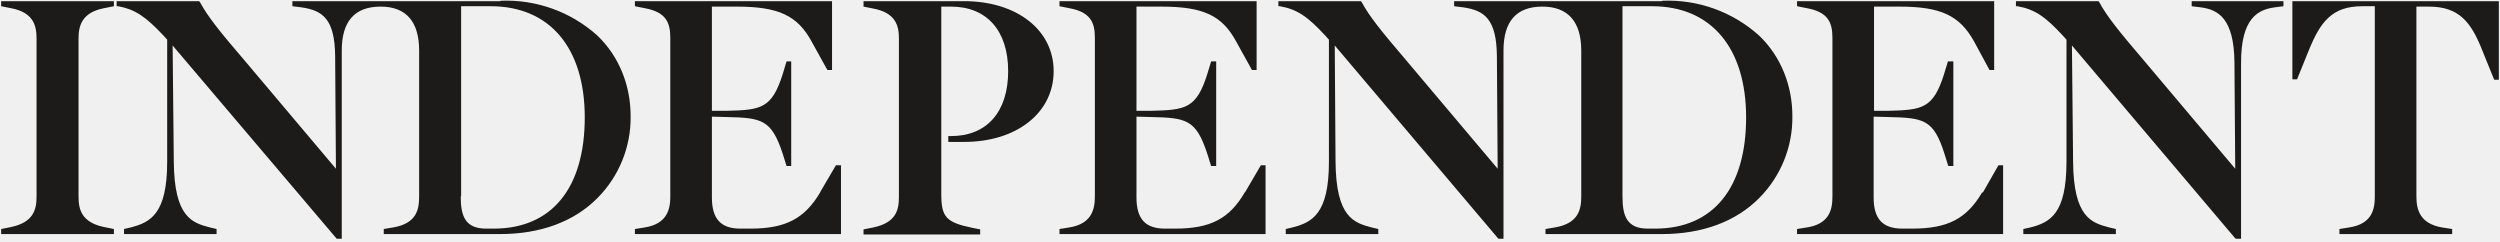
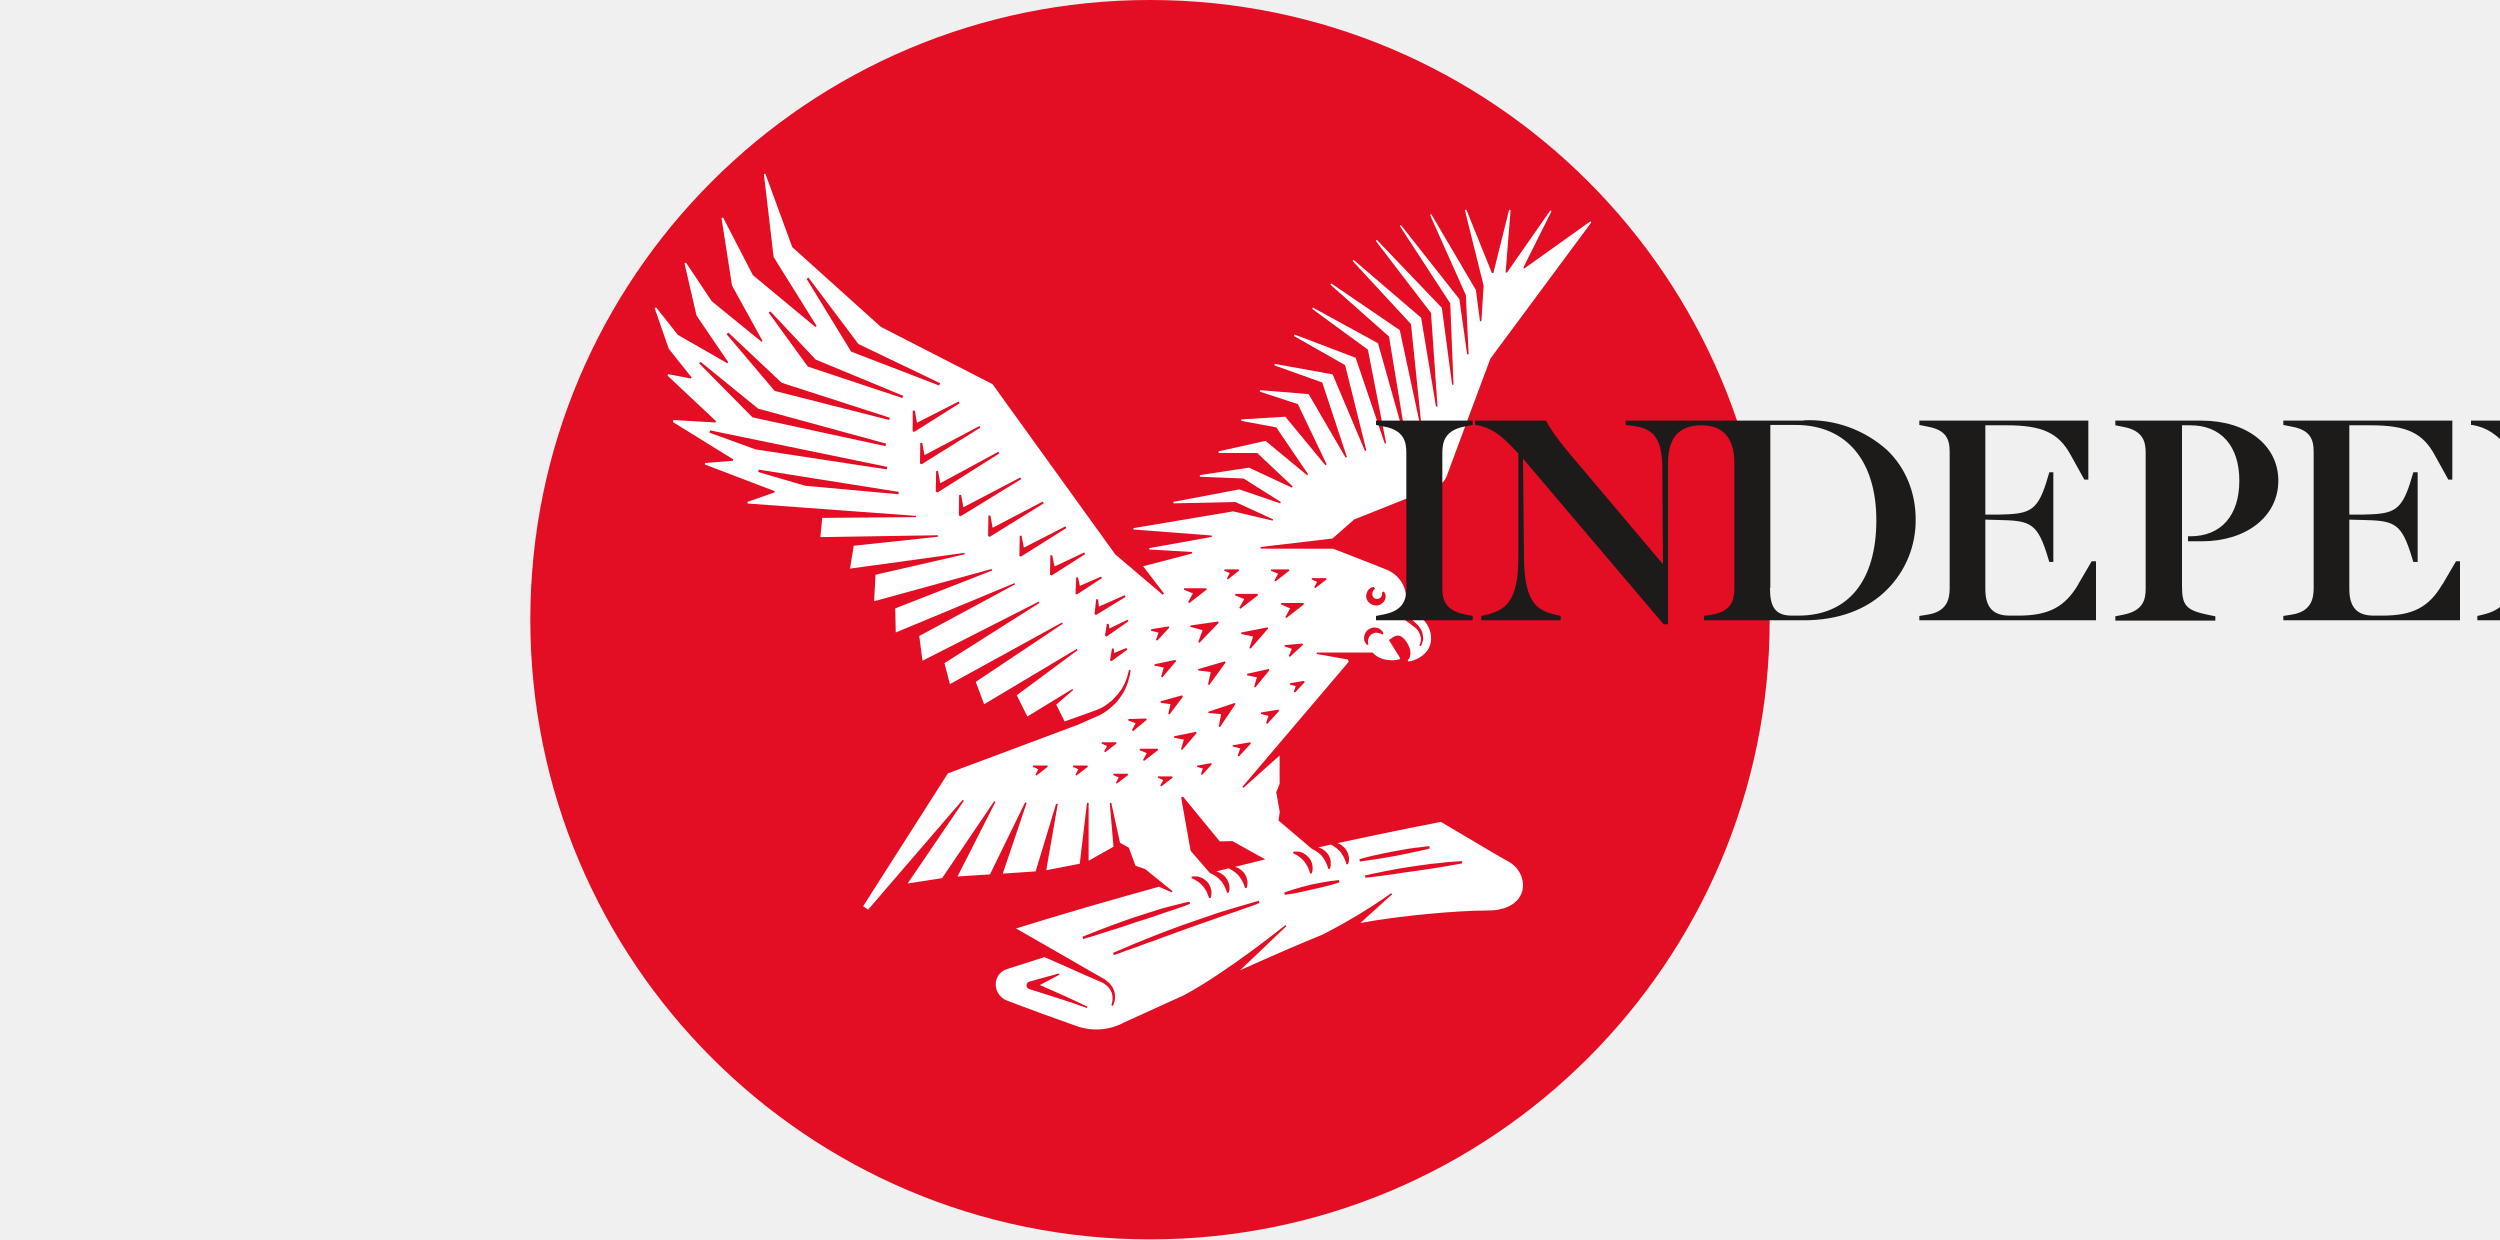
- <svg xmlns="http://www.w3.org/2000/svg" viewBox="0 0 643 62">
-   <path d="M.3 1.6l2.5.5c5.9 1.1 6.6 4.6 6.6 7.8v40.7c0 3.3-.8 6.6-6.6 7.8l-2.5.5v1.3h29v-1.3l-2.5-.5c-5.8-1.2-6.6-4.5-6.6-7.8V9.9c0-3.2.8-6.7 6.6-7.8l2.5-.5V.3H.3v1.3M589.6.3v20.1h1.2l3-7.4c3-7.4 6-11.4 13.8-11.4h3.2v49c0 3.2-.7 7-6.6 7.9l-2.5.4v1.3h29v-1.3l-2.6-.4c-5.8-1-6.6-4.7-6.6-8V1.7h3.2c7.8 0 10.9 4 13.8 11.4l3 7.4h1.2V.3h-53.1m-25.9 1.3l2.4.3c4.4.6 8.5 2.8 8.6 14.2l.2 27.3-23.2-27.5c-7-8.2-9.8-11.7-11.8-15.4l-.2-.2h-21.2v1.3h.4c4.4.8 7.1 2.6 11.7 7.6l.9 1v31.4c0 13.4-4.2 15.6-9.3 16.9l-1.8.4v1.3h23.8v-1.3l-1.7-.4c-4.5-1.2-9.2-2.5-9.3-17l-.3-29.8 42 49.6.2.1h1.3V16.1c0-11.4 4.3-13.6 8.6-14.2l2.3-.3V.3h-23.6v1.3M320.2 49.4c-4 6.9-8.9 9.4-18 9.4h-2.6c-5 0-7.3-2.5-7.3-8V30l3.7.1c9.1.2 11.6.6 14.5 9.4l1 3.2h1.3V15.8h-1.3l-1 3.3c-2.8 8.8-5.5 9.2-14.5 9.4h-3.7V1.7h6.4c10.8 0 15.6 2.3 19.2 8.9L322 18h1.2V.3h-50.7v1.3l2.5.5c5.5 1 6.6 3.7 6.6 7.6v40.9c0 3.2-.8 7-6.6 7.9l-2.5.4v1.3h53V42.5h-1.2l-4.1 7m189.6 0c-4 6.8-8.9 9.3-18 9.3h-2.5c-5.1 0-7.4-2.5-7.4-8V30l3.7.1c9.2.2 11.7.6 14.5 9.4l1 3.2h1.3V15.8H501l-1 3.3c-2.8 8.8-5.5 9.2-14.5 9.4H482V1.7h6.5c10.7 0 15.5 2.3 19.2 8.9l4 7.4h1.2V.3h-50.7v1.3l2.5.5c5.5 1 6.6 3.7 6.6 7.6v40.9c0 3.2-.7 7-6.6 7.9l-2.5.4v1.3h53V42.5H514l-4 7m-391.4 1V1.6h7.6c15.2 0 24.2 10.7 24.2 28.6 0 18.2-8.5 28.6-23.4 28.6h-2c-5.4 0-6.5-3.3-6.5-8.3M128.7.3H75.2v1.3l2.4.3c5.4.8 8.5 3 8.6 12.5l.2 29-23.2-27.5C56.4 8 53.4 4.2 51.4.5l-.2-.2H30v1.3h.4c4.3.8 7 2.6 11.7 7.6l.9 1v31.4c0 13.4-4.3 15.6-9.4 16.9l-1.7.4v1.3h23.8v-1.3l-1.7-.4c-4.5-1.2-9.2-2.5-9.3-17l-.3-29.8 42.2 49.7h1.3V13c0-7.5 3.3-11.3 10-11.3 6.5 0 9.9 3.8 9.9 11.3v37.6c0 3.5-.8 6.9-6.7 7.9l-2.4.4v1.3h30c10.3 0 19-3.2 25-9.3a29.3 29.3 0 008.5-21c0-8-3-15.4-8.5-20.7a35 35 0 00-25-9m288.6 50.3V1.6h7.6c15.2 0 24.2 10.7 24.2 28.6 0 18.2-8.5 28.6-23.4 28.6h-1.9c-5.4 0-6.5-3.3-6.5-8.3M427.5.3H374v1.3l2.4.3c5.4.8 8.5 3 8.6 12.5l.2 29L362 15.9c-7-8.2-9.8-11.7-11.8-15.4l-.2-.2h-21.2v1.3h.4c4.4.8 7.1 2.6 11.7 7.6l.9 1v31.4c0 13.4-4.3 15.6-9.4 16.9l-1.7.4v1.3h23.8v-1.3l-1.7-.4c-4.5-1.2-9.2-2.5-9.3-17l-.2-29.8 42 49.6.1.1h1.3V13c0-7.5 3.3-11.3 10-11.3 6.5 0 10 3.8 10 11.3v37.6c0 3.5-.9 6.9-6.8 7.9l-2.4.4v1.3h30c10.3 0 19-3.2 25-9.3a29.3 29.3 0 008.5-21c0-8-3-15.4-8.5-20.7a35 35 0 00-25-9M248 .3h-25.9v1.4l2.5.5c5.8 1.1 6.6 4.4 6.6 7.7v40.8c0 3.4-.8 6.6-6.6 7.8l-2.5.5v1.3h30V59l-2-.4c-6.8-1.4-8-2.8-8-8.7V1.7h2.5c9.2 0 14.7 6.2 14.7 16.6 0 10.5-5.5 16.7-14.7 16.7h-.7v1.5h4.1c13.5 0 23-7.5 23-18.2 0-10.6-9.5-18-23-18m-37 49.1c-4 6.8-8.9 9.4-18 9.4h-2.6c-5 0-7.3-2.5-7.3-8V30l3.7.1c9.1.2 11.6.6 14.5 9.4l1 3.2h1.2V15.8h-1.2l-1 3.3c-2.8 8.8-5.5 9.2-14.5 9.4h-3.7V1.7h6.4c10.7 0 15.6 2.3 19.2 8.9l4.1 7.4h1.2V.3h-50.7v1.3l2.5.5c5.5 1 6.6 3.7 6.6 7.6v40.9c0 3.2-.8 7-6.6 7.9l-2.5.4v1.3h53V42.5H215l-4.1 7" fill="#1C1B19" />
+ <svg xmlns="http://www.w3.org/2000/svg" data-uid="6050add3a0e25567" viewBox="0 0 2000 991.4">
+   <g transform="translate(-80, 0)">
+     <svg viewBox="0 0 991.4 991.4">
+       <path fill="#e30d24" d="M495.7 0a495.7 495.7 0 1 0 0 991.5 495.7 495.7 0 0 0 0-991.5" />
+       <path fill="#fff" d="M782.4 689.2c-9.8-5.5-6.8-3.7-54-31.7 0 0-36 6.9-82.7 17a16.4 16.4 0 0 1 2 .8 15.2 15.2 0 0 1 2 1.5 14.7 14.7 0 0 1 2 1.8 15.4 15.4 0 0 1 2.5 4.4 14.5 14.5 0 0 1 .5 2.3l.2 1v1a6.8 6.8 0 0 1-.2 1.9 4 4 0 0 1-.3 1.2l-.4 1h-1.2a7.8 7.8 0 0 1-.3-1 9.8 9.8 0 0 0-.3-1.2l-.5-1.3a14.2 14.2 0 0 0-.7-1.5l-.8-1.6-1-1.6-1.1-1.6c-.3-.6-.9-1-1.4-1.4l-1.4-1.3c-.5-.5-.9-.8-1.4-1a15.4 15.4 0 0 0-1.4-1 10.7 10.7 0 0 0-1.2-.7 9.6 9.6 0 0 0-1-.5l-10 2.2a4.8 4.8 0 0 1 .9.2 17.7 17.7 0 0 1 2.1 1 12.3 12.3 0 0 1 2.1 1.4 15.1 15.1 0 0 1 1.9 1.8 17 17 0 0 1 1.5 2.2 14.7 14.7 0 0 1 1 2.2 17.7 17.7 0 0 1 .5 2.3v2a7.6 7.6 0 0 1 0 1.8 5.4 5.4 0 0 1-.4 1.3 10.8 10.8 0 0 1-.4 1h-1.1l-.4-1a7.7 7.7 0 0 0-.3-1.2l-.5-1.3-.7-1.5-.8-1.6a18.6 18.6 0 0 0-1-1.6l-1.1-1.6c-.3-.6-.9-1-1.3-1.4l-1.4-1.3c-.4-.5-1-.7-1.5-1a16.5 16.5 0 0 0-1.3-1l-1.3-.7a9 9 0 0 0-1-.5l-.7-.4-26.6-22.6 1-6.8-2.8-15.8 2.7-6.8v-22.6l-29 25.9-.8-.8 85.1-100.1-.7-1.8-24.9-4.4.1-1.2h44.6c4.6 5.8 14.5 7.4 21.7 5.4l.3-1-9-14.4 3.7-2.5c3.6-2.1 6.8-1.2 10.3 3.9 3.3 4.8 4.9 11 1 14.8l.7 1a22.8 22.8 0 0 0 14.8-8.4c5-6.6 4.2-16.7-2-24-5.3-6-14.8-15.5-14.8-15.5 1-11.4-5-21.3-16-25.8-24-9.6-42.3-16.5-42.3-16.5l-57.9-.1-.2-1.3 57.6-6.8 17.3-15.2 65.4-26.1a15.4 15.4 0 0 0 9-9.5c8.5-23.3 34.6-93.1 34.6-93.1L848.7 178l-.6-1-53 37.8-.7-.8 22.5-45-1-.6-34.7 49.8-1-.4 4-49.7-1.2-.3-12.6 50.6h-1.2l-20.4-50.7-1.2.4 15 60.4-1.8 28.4-1.1.1-3.3-25-35.7-60.7-1 .6 28.7 64.2 2.2 47.3h-1.2l-6.2-44.1-46.8-59.3-.9.7 40.4 62 2.6 65-1.1.1-8.2-61.5-52-54.4-.9.8 44.2 57.7 5.2 74.8h-1.2l-11.9-71-54-46.3-.8.9 46.7 50.5 8 78-1.2.3-15.8-73.5-54.7-37.3-.7 1 46.8 41.4 12.7 77.2-1.2.3-20.3-72.1-52-28.5-.7 1 44.6 32.6 14.6 74.8-1.1.3-23.3-68.6-48.9-18.6-.5 1.2 41 23.3 17 68.3-1.1.4-25.9-61.3-46.3-8.4-.3 1.2 38.3 13.7 19.7 59.6-1 .5-29.6-50.8-38.9-3.2-.2 1.2 30.5 10 23 48.2-1 .7-32-38.8-35.2 2.1-.1 1.2 28 5.2 25.5 37.5-.8.8-33.3-27.5-37.6 8.4.2 1.3h30.8l28.3 26.7-.6 1-34.3-16-39.3 6v1.3l35 1.4 29.7 18.8-.4 1.1-32.7-11.2-52.8 10 .1 1.2 49.5-1.1 30.2 13.9-.4 1-31.6-7.4-79.7 13.4v1.1l62.5 4.8.2 1.1-50.1 9v1.1l34.2 2v1.2L490.2 453h.2-.2l16.7 21.8-1 1-38-32.3-98.2-136.2-89.3-45.8-70.9-63.8L188 139l-1.2.3 7.8 66.3 34.4 55.2-1 .8-50-41.5-23.8-46-1.3.3 8.4 54 24.4 44.3-.8.7-39.8-32.4-20.6-30.9-1.2.5 9.6 41.8 25.4 37.4-.8.8-39.5-22.7-17.4-22-1.2.6 11.3 32.5 18.3 23-.6.8-18.2-3.5-.5 1.2 38.8 36.4-.4 1.1-33.7-2-.3 1.7 48.2 29.8-.2 1.1-22.4 1.8-.1 1.2 55.8 21.3v1l-21.8 7.6.2 1.3 134.7 9.9v1l-75 .6-1.5 15.4 94-1.5v1.2l-67.3 7.2-3 18.3 91.5-12.6.3 1.1-71.4 16.4L275 481l94-25.8.4 1.2-77.5 30.3.4 19.3 95-39.5.4 1-76.6 41.3 2.6 19.8 93-47.3.6 1-76 48.2 4.3 16.8 89.7-49.3.6 1-69.6 46.5 6.7 17.9 74-44.2.7 1-48.6 36 8.5 17 36-22 .6.8-13.5 11.7 6.7 13.5 8-2.9 11.3-4 6.2-2.3c1-.3 2-.9 3-1.3s2-1 3-1.6a41.8 41.8 0 0 0 5.4-4l1.3-1 1.1-1.2a29.1 29.1 0 0 0 2.2-2.4c.8-.7 1.4-1.6 2-2.4l1.8-2.4c.6-.8 1-1.7 1.4-2.5l1.3-2.4a41.7 41.7 0 0 0 1.7-4.3c.5-1.3.8-2.5 1-3.5l.6-2.3.2-.8 1.2.2v.8l-.4 2.4c-.1 1-.4 2.3-.9 3.7a45 45 0 0 1-1.4 4.7l-1.1 2.6-1.3 2.7c-.4 1-1.1 1.8-1.7 2.8l-1.9 2.8-2.1 2.7-1.2 1.3-1.3 1.2a46.2 46.2 0 0 1-5.6 4.8l-3 2-3.3 1.8a4341.3 4341.3 0 0 1-17.4 7.6L334 618.7 266.2 725l4 2.7 75.6-87.8 1 .7-45 66.2 27.6-4.3L371 641l1 .6-30.3 59.6 26-1.7 28.1-57.6 1.2.5-19.1 56.5 26.3-1.8 16.4-54.1 1.3.2-9.2 53 26.8-5.2 5.8-48.7h1.3v46.3l19.9-11.2-3-35 1.2-.2 7 32 7.1 4 5.3 14.4 7.8 2.7 15.8 12.8 6 4.8-.1.3-.4.7-10.3-4.5a3611.7 3611.7 0 0 0-114.5 33.4h.2l38.7 22.2 19 11 8.8 5 2.1 1.2 1 .5.5.3.3.1v.1l.3.2a22.3 22.3 0 0 1 3.6 2.9 16.3 16.3 0 0 1 4.3 7 16 16 0 0 1 .4 6.3 16.5 16.5 0 0 1-1 3.8l-.5 1.3-1.3-.5.4-1.3a16.4 16.4 0 0 0 .5-3.5 13.1 13.1 0 0 0-.7-5.4 14 14 0 0 0-4-5.6 16.5 16.5 0 0 0-3.4-2.3l-.3-.2-.6-.2-1-.4-2.2-1c-3-1.3-6-2.7-9.3-4l-20.1-9-12.9-5.6-29.7 9.5c-12.7 4-11.9 21 .1 25.4a2016.1 2016.1 0 0 0 54.1 19.8 47 47 0 0 0 39.6-2.6l47.5-21.6c33.7-17.9 81.2-56.1 81.2-56.1l.8.8-37 35.3c25.1-11.3 49.5-21.9 65.7-28.4a443 443 0 0 0 55.1-33.2l.8.8-25.4 23c28.8-5.5 76.1-10 101.7-10 34 .1 34.7-29.2 16.7-39.2zm-86.1-202c4.5 4.4 9.2 8.6 13.8 13a18.5 18.5 0 0 1 1.4 1.9 10.2 10.2 0 0 1 .7 1l.5 1a14.7 14.7 0 0 1 .9 2.1 11.8 11.8 0 0 1 .4 2.2 11.3 11.3 0 0 1 .2 2.3 8.3 8.3 0 0 1 0 1.1c0 .4-.2.8-.3 1.1a12.5 12.5 0 0 1-.7 2.2c0 .3-.3.7-.5 1l-.5.9-1-.6.4-1a5.7 5.7 0 0 0 .4-.9 11.7 11.7 0 0 0 .4-1.9 8 8 0 0 0 0-1v-1a10.2 10.2 0 0 0-.3-1.9 9.6 9.6 0 0 0-.7-1.8 10.6 10.6 0 0 0-.9-1.7 6.7 6.7 0 0 0-.5-.8 9.4 9.4 0 0 0-.6-.8 15.3 15.3 0 0 0-1.3-1.3c-5-3.7-10-7.6-15.2-11.3zM669 475a6.3 6.3 0 0 1 1-2.6 4.2 4.2 0 0 1 .3-.4 3 3 0 0 1 .5-.6l.9-.7a5.5 5.5 0 0 1 1.2-.7l.3-.2 1.4-.2h.3l.8 1.5-.2.2a9.2 9.2 0 0 1-1 .9.7.7 0 0 1-.1.3l-.3.5-.3.5a.9.9 0 0 1 0 .3 2.7 2.7 0 0 1-.2.4 1 1 0 0 0 0 .3 1.8 1.8 0 0 1 0 .3 2.4 2.4 0 0 0 0 .5v.2a1.5 1.5 0 0 0 0 .6 2.2 2.2 0 0 0 .2.7v.2l.4.5a.8.8 0 0 0 .2.4.7.7 0 0 1 .3.3 1.7 1.7 0 0 1 .5.4h.2l.4.3a4.3 4.3 0 0 0 1.3.3 4.2 4.2 0 0 0 1.3-.2l.6-.2.2-.1.4-.3a2.2 2.2 0 0 0 .5-.4 3.5 3.5 0 0 1 .3-.3.8.8 0 0 0 .2-.3l.1-.3a2.2 2.2 0 0 0 .3-.3l.2-.6a3.3 3.3 0 0 0 .2-.7v-.4a6.6 6.6 0 0 1 0-1v-.3l1.4-.6.2.3a8.9 8.9 0 0 1 .7 1.2l.2.4a6 6 0 0 1 .3 1.3v1a4 4 0 0 1-.2 1v.3a6.5 6.5 0 0 1-1.2 2.6 7.3 7.3 0 0 1-2.4 2l-.2.3-.4.1-.2.1-.8.3a5.7 5.7 0 0 1-1.7.3h-.6a8.8 8.8 0 0 1-3.2-.7l-.4-.2a6.7 6.7 0 0 1-1.2-.8 4.8 4.8 0 0 1-.7-.6 5.3 5.3 0 0 1-.7-.7 6.4 6.4 0 0 1-1-1.6l-.4-.9v-.3l-.1-.3v-.3a6.8 6.8 0 0 1-.2-1.5 5.2 5.2 0 0 1 .4-1.5zm-1.7 33a8.5 8.5 0 0 1 1.3-2.6 7.6 7.6 0 0 1 .8-1l.4-.3.2-.2h.2l.2-.3a10.7 10.7 0 0 1 2.6-1.2 7.2 7.2 0 0 1 3.9-.2 4.8 4.8 0 0 1 1.2.3l1 .4a10 10 0 0 1 .8.6 8.6 8.6 0 0 1 .8.6l.6.7.5.6a4.6 4.6 0 0 1 .2.5l.4 1-.9.8a10 10 0 0 1-.9-.6 4.2 4.2 0 0 0-.4-.2l-.5-.2a6.3 6.3 0 0 0-1.1-.3 3.6 3.6 0 0 0-1-.2h-.4a1.8 1.8 0 0 0-.7 0h-.8a7 7 0 0 0-1.4.5 6 6 0 0 0-1.3.6l-.2.2-.4.4a2.4 2.4 0 0 0-.5.5 8.3 8.3 0 0 0-.9 1.1c-.1.2-.1.5-.3.7a1.7 1.7 0 0 0-.2.7 7.5 7.5 0 0 0-.4 1.3 6 6 0 0 0 0 1.3v.5a3.6 3.6 0 0 0 .1.5 7.3 7.3 0 0 1 .2 1l-.7.5a8.8 8.8 0 0 1-.9-.7l-.4-.5-.4-.6-.4-.7a6.7 6.7 0 0 1-.3-.9l-.3-1v-1.1a8.9 8.9 0 0 1 .3-2.5zM221 223.1l1.5-1 39.9 53.1 65.5 31.4-.9 1.8-70.4-27.1zm-64 44.3 1.3-1.4 42.7 40.2 86.6 28-.6 1.8-91.6-23.3zm-22 23.3 1.2-1.2 46 37.4 102.4 28-.5 2-106.4-23zm8.2 55.4.6-1.8 141.7 29.2-.4 2-105-16zm151.3 49.3-74.6-6.8-37.7-11 .5-1.9 112 17.8zm3-77L222 293.3l-31.3-43.1 1.3-1.1 36.3 38.6 70.1 29zm9.6 27.1-1.3-.6.1-16.3 1.6-.2 1.8 9.8 33.3-17 .8 1.4zm4.6 25.3.2-16.3 1.6-.2 1.8 9.8 44-23.3.7 1.3-47 29.3zm14 23.2-1.4-.8.3-16.3 1.5-.2 1.8 9.9 46.5-25.2.8 1.3zm18.5 19-1.4-.6.2-16.4 1.6-.1 1.8 9.9 45.5-23.8.8 1.3zm23.2 16.5-1.2-.7.2-16.2 1.6-.3 1.8 9.9 40-20.9 1 1.3zm25 15.8-1.2-.6.3-16 1.4-.3 1.9 9.7 33.2-17 .8 1.3zm24.6 15.1-1.3-.6.3-15.6h1.5l1.8 9L443 442l.8 1.3zm20.2 15.2-1.1-.7.6-13h1.4l1.5 6.8 16.9-7.4.7 1.2zm15.3 16.4-1.2-.8 1.4-11.9 1.5.2.6 5.8 20.6-9.1.8 1.3zm12.3 37-1.1-.8 1.6-9.4h1.4l.3 3.6 9.8-4 .8 1.3zm-3.9-19.7-1.2-.8 1.5-9.4h1.5l.5 3.7 14.5-7 .8 1.2zm-56 111.1-.8-.7 2.3-4.3-4.4-1.9.2-1.1h11.4l.3 1zm32 0-.8-.7 2.3-4.3-4.4-1.9.2-1.1h11.4l.4 1zm8.4 186-11.5-4-11.5-3.8-23-7.3-.2-.1a3 3 0 0 1-2-3.9 3 3 0 0 1 2-2l23.7-6.5.4 1-15.6 8.2 16 7.1c3.8 1.6 7.4 3.4 11 5l11 5.2zm121.5-201.2-1-.6 2.1-5.9-6-1.5v-1l14-2.4.5 1zm-24.4-34.8v-1l21-7 .7.8-12.4 18.5-1-.4 1.9-10zm-9 43.2v-1.1l11.2-2 .5 1-7.7 8.4-1-.5 1.6-4.6zm.9-77.2-.1-1.1 21.3-6.2.7.9-13.1 18-1-.5 2.2-9.9zm55.2 42.7-1-.6 2-5.8-6-1.5V570l14-2.3.5 1zm17.2-54.3 2.5-5.7-5.9-2 .2-1 14.1-1.3.5 1-10.5 9.7zm18.5-62.3h11.4l.3 1-9 7-.8-.7 2.3-4.3-4.4-2zm-5.7 83.2-7.8 8.3-1-.5 1.6-4.6-4.6-1.2v-1.1l11.2-1.9zm-.7-62.2-14 10.9-.8-.7 3.8-7-7.3-3.2.2-1.1h17.8zm-26.1-28h14.2l.3 1-11.2 8.7-.8-.7 3-5.5-5.8-2.4zm-1.5 80.7L580 549.9l-1-.5 2.2-7.6-7.8-1.5V539l17.4-3.8zm-1.5-34.3.5.9-14 16.1-1-.5 3-9.2-9.5-2V506zm-7.6-25.7-14 10.8-1-.7 4-7-7.4-3.1.3-1.1h17.8zm-26.8-20.7h11.4l.3 1-9 7-.8-.7 2.3-4.3-4.5-2zm-5.1 41.7.5 1-15.4 16-1-.6 3.5-9.5-9.8-2.6v-1.1zm-35.2 93V589l17.5-3.6.5 1-11.5 13.5-1-.5 2.3-7.7zm8-119.6h17.7l.4 1-14 10.9-.9-.8 3.8-7-7.3-3zm-1 86.8-10.7 14.2-1-.5 1.8-7.8-7.8-1V561l17-4.7zm-5.4-28.5-11 13-1-.6 2.1-7.3-7.4-1.5v-1.1l16.7-3.5zm-20-25.5 14-2.3.5 1-9.6 10.4-1-.6 2-5.8-6-1.5zm-36.7 98.4-.9-.7 2.4-4.3-4.5-2 .3-1h11.4l.3 1zm9.3 25.1-.8-.7 2.3-4.2-4.4-2 .2-1h11.4l.3 1zm13-42-1-.7 3-5.6-5.9-2.2.2-1.2 14.2-.4.4 1zm8.8 23.8-.9-.7 3-5.5-5.7-2.4.3-1.1h14.2l.3 1zm13.8 20.4-.9-.7 2.4-4.3-4.5-2 .3-1h11.4l.3 1zM456 747l-3.9 1.3-3 .9-2.8.8-4 1.2-.6-1.7.3-.2 3.5-1.4 4.2-1.7 1-.4 4.3-1.7a585.6 585.6 0 0 1 11.9-4.5l1.5-.5 3-1.1c4-1.4 8.2-3 12.5-4.4a941.9 941.9 0 0 1 15.7-5l2.1-.7 5-1.5 6.6-1.7 8-2 1.8-.5 3.8-.8h.3l.6 1.7-.4.1-3.6 1.4-2.5.9-7 2.4-6.4 2.1-1.5.5-5.7 2c-5 1.7-10.2 3.4-15.5 5l-4 1.4-11.5 3.8-5.5 1.7-8.2 2.6zm122-22.5-3.9 1.3-9.3 3.3-2.1.7-6.7 2.3c-3.2 1-6.5 2.3-9.7 3.4L525 743l-13.7 5-7.5 2.7c-2.3 1-4.5 1.7-6.7 2.5l-3 1-6.2 2.3-2.6 1a650.2 650.2 0 0 1-9.4 3.3l-3.7 1.4-5 1.7-.4.1-.7-1.7.4-.2 4.9-2 3.6-1.6 9.2-3.9 1.8-.7 6.8-2.8 3.1-1.2 6.6-2.6 7.5-2.9c4.5-1.6 9-3.4 13.7-5l21.4-7.4 5-1.7 4.8-1.5 9-2.7 9.3-2.7 4-1.2 5.5-1.6.6 1.8zm-49-22 .1-1.2a11.3 11.3 0 0 1 1.2-.2 5.2 5.2 0 0 1 1.3 0 6.3 6.3 0 0 1 1.7 0h.4l.6.2a9.7 9.7 0 0 1 1 .3 15.7 15.7 0 0 1 2.2.8 13.9 13.9 0 0 1 2.1 1.4 14.9 14.9 0 0 1 2 1.8l.5.7a9.4 9.4 0 0 1 1 1.4 15.5 15.5 0 0 1 1 2.3 12.7 12.7 0 0 1 .6 2.3l.2 1v1a7.7 7.7 0 0 1-.2 1.8 4.5 4.5 0 0 1-.2 1.3l-.4 1h-1.2l-.3-1a5.8 5.8 0 0 0-.4-1.1 12 12 0 0 0-.5-1.4 11 11 0 0 0-.7-1.5 15.2 15.2 0 0 0-.9-1.6l-1-1.5-1.2-1.5-1-1a1.6 1.6 0 0 0-.3-.4l-1.4-1.3c-.4-.4-1-.8-1.5-1a16.4 16.4 0 0 0-1.4-.9l-1.3-.7-1-.5-1-.5zm34.7-9a4.4 4.4 0 0 1 .4.1 15.6 15.6 0 0 1 2.2.9 12.4 12.4 0 0 1 2.1 1.4 14.6 14.6 0 0 1 2 1.7 12.4 12.4 0 0 1 1.5 2.2 14.8 14.8 0 0 1 1 2.2 15 15 0 0 1 .6 2.3l.2 1v1a9.7 9.7 0 0 1-.1 1.8 4.7 4.7 0 0 1-.3 1.3l-.4 1h-1.1a10.7 10.7 0 0 1-.4-1c0-.4-.2-.8-.4-1.2l-.5-1.3a14 14 0 0 0-.7-1.5 16.3 16.3 0 0 0-.9-1.6l-1-1.5-1.1-1.6c-.4-.6-.9-1-1.4-1.4L564 698a17.5 17.5 0 0 0-1.4-1 17 17 0 0 0-2.7-1.6 10.3 10.3 0 0 0-1-.6 2.6 2.6 0 0 1-.4-.1l-8.6 2.1-1.2.3 1 .3a18.2 18.2 0 0 1 2.2 1 13.2 13.2 0 0 1 2 1.3 12.7 12.7 0 0 1 2 1.8 15 15 0 0 1 1.5 2.1 14.3 14.3 0 0 1 1.1 2.3 18.3 18.3 0 0 1 .6 2.3l.2 1v1a9.8 9.8 0 0 1-.1 1.7 7.5 7.5 0 0 1-.3 1.3 6.9 6.9 0 0 1-.4 1h-1.2l-.3-1a8.8 8.8 0 0 0-.4-1.1l-.5-1.3-.7-1.6-.8-1.5-1-1.6c-.3-.6-.9-1-1.2-1.5a16 16 0 0 0-1.4-1.4l-1.4-1.3c-.4-.5-1-.7-1.4-1l-1.4-.9-1.3-.7-1-.5-.9-.4-15.4-17.8-7.6-42.6 1.5-.7 29.4 35.8 10.2-.2 26.2 14.6-24.2 6zm46.6-11.1.1-1 1.2-.1a5.8 5.8 0 0 1 1.3 0 10.5 10.5 0 0 1 1.7 0h.1l.9.2 1 .3a12.4 12.4 0 0 1 4.2 2.4 10 10 0 0 1 1.5 1.4l.4.4a13.5 13.5 0 0 1 1.5 2.1 17 17 0 0 1 1 2.3 14 14 0 0 1 .5 2.3l.1 1v1a7 7 0 0 1-.1 1.8 5.5 5.5 0 0 1-.3 1.3l-.5 1h-1l-.4-1a7.7 7.7 0 0 0-.4-1.2l-.5-1.3-.6-1.5-.9-1.6-1-1.6a17.6 17.6 0 0 0-1.1-1.6l-1.3-1.4a4.4 4.4 0 0 0-.7-.6 11.4 11.4 0 0 1-.7-.7l-1.4-1-1.4-1-1.3-.7-1-.5-1-.5zm36.6 23.6-1.8.6-1.4.4-3.4 1a259 259 0 0 1-14.5 3.5l-1.4.3a345.6 345.6 0 0 1-13.7 3l-3.6.5-1.4.2-1.9.3h-.3l-.4-1.8.3-.1 1.8-.6 1-.4 3.8-1.2c4.4-1.4 9.8-2.9 14.6-4l8-1.6 7-1.2 3.6-.4 1.4-.2 2-.2h.3l.3 1.8zm17-16.9h-.3l-.4-1.8h.3l2.4-.7a417.3 417.3 0 0 1 6.2-1.6 443.5 443.5 0 0 1 18.9-4h.2l10-1.8 8.3-1.2h.6l4.8-.6 1.5-.2 2.4-.2h.4l.3 1.8h-.4l-2.3.7-1.7.4-4.5 1-4.8 1-4 .9-8.5 1.7-1.6.3a449.6 449.6 0 0 1-23.7 3.8l-1.7.2-2.4.4zm78 2.3-3.2.5-5.5 1a457.1 457.1 0 0 1-12.3 2l-7 1-1.4.2-5.7.9-5.5.7-8.6 1.3-4.9.7-1.6.2-5.8.8-6 .8-2.7.3-3.7.4-.3-1.8 3.6-.8 2.5-.6 6.1-1.2 3.2-.7 2.6-.5 2.6-.5 3.8-.7c2.1-.4 4.5-.9 7-1.2l7.1-1.1 7.2-1 7-1 8.2-.8 4.1-.5 7.8-.6 1-.1 3.4-.2h.3l.2 1.8z" />
+     </svg>
+   </g>
+   <g transform="translate(1100, 0)">
+     <svg viewBox="0 0 750 120">
+       <path d="M.3 1.6l2.5.5c5.9 1.1 6.6 4.6 6.6 7.8v40.7c0 3.3-.8 6.6-6.6 7.8l-2.5.5v1.3h29v-1.3l-2.5-.5c-5.8-1.2-6.6-4.5-6.6-7.8V9.9c0-3.2.8-6.7 6.6-7.8l2.5-.5V.3H.3v1.3M589.6.3v20.1h1.2l3-7.4c3-7.4 6-11.4 13.8-11.4h3.2v49c0 3.2-.7 7-6.6 7.9l-2.5.4v1.3h29v-1.3l-2.6-.4c-5.8-1-6.6-4.7-6.6-8V1.7h3.2c7.8 0 10.9 4 13.8 11.4l3 7.4h1.2V.3h-53.1m-25.9 1.3l2.4.3c4.4.6 8.5 2.8 8.6 14.2l.2 27.3-23.2-27.5c-7-8.2-9.8-11.7-11.8-15.4l-.2-.2h-21.2v1.3h.4c4.4.8 7.1 2.6 11.7 7.6l.9 1v31.4c0 13.4-4.2 15.6-9.3 16.9l-1.8.4v1.3h23.8v-1.3l-1.7-.4c-4.5-1.2-9.2-2.5-9.3-17l-.3-29.8 42 49.6.2.1h1.3V16.1c0-11.4 4.3-13.6 8.6-14.2l2.3-.3V.3h-23.6v1.3M320.2 49.4c-4 6.9-8.9 9.4-18 9.4h-2.6c-5 0-7.3-2.5-7.3-8V30l3.7.1c9.1.2 11.6.6 14.5 9.4l1 3.2h1.3V15.8h-1.3l-1 3.3c-2.8 8.8-5.5 9.2-14.5 9.4h-3.7V1.7h6.4c10.8 0 15.6 2.3 19.2 8.9L322 18h1.2V.3h-50.7v1.3l2.5.5c5.5 1 6.6 3.7 6.6 7.6v40.9c0 3.2-.8 7-6.6 7.9l-2.5.4v1.3h53V42.5h-1.2l-4.1 7m189.6 0c-4 6.8-8.9 9.3-18 9.3h-2.5c-5.1 0-7.4-2.5-7.4-8V30l3.7.1c9.2.2 11.7.6 14.5 9.4l1 3.2h1.3V15.8H501l-1 3.3c-2.8 8.8-5.5 9.2-14.5 9.4H482V1.7h6.5c10.7 0 15.5 2.3 19.2 8.9l4 7.4h1.2V.3h-50.7v1.3l2.5.5c5.5 1 6.6 3.7 6.6 7.6v40.9c0 3.2-.7 7-6.6 7.9l-2.5.4v1.3h53V42.5H514l-4 7m-391.4 1V1.6h7.6c15.2 0 24.2 10.7 24.2 28.6 0 18.2-8.5 28.6-23.4 28.6h-2c-5.4 0-6.5-3.3-6.5-8.3M128.7.3H75.2v1.3l2.4.3c5.4.8 8.5 3 8.6 12.5l.2 29-23.2-27.5C56.4 8 53.4 4.2 51.4.5l-.2-.2H30v1.3h.4c4.3.8 7 2.6 11.7 7.6l.9 1v31.4c0 13.4-4.3 15.6-9.4 16.9l-1.7.4v1.3h23.8v-1.3l-1.7-.4c-4.5-1.2-9.2-2.5-9.3-17l-.3-29.8 42.2 49.7h1.3V13c0-7.5 3.3-11.3 10-11.3 6.5 0 9.9 3.8 9.9 11.3v37.6c0 3.5-.8 6.9-6.7 7.9l-2.4.4v1.3h30c10.3 0 19-3.2 25-9.3a29.3 29.3 0 008.5-21c0-8-3-15.4-8.5-20.7a35 35 0 00-25-9m288.6 50.3V1.6h7.6c15.2 0 24.2 10.7 24.2 28.6 0 18.2-8.5 28.6-23.4 28.6h-1.9c-5.4 0-6.5-3.3-6.5-8.3M427.5.3H374v1.3l2.4.3c5.4.8 8.5 3 8.6 12.5l.2 29L362 15.9c-7-8.2-9.8-11.7-11.8-15.4l-.2-.2h-21.2v1.3h.4c4.4.8 7.1 2.6 11.7 7.6l.9 1v31.4c0 13.4-4.3 15.6-9.4 16.9l-1.7.4v1.3h23.8v-1.3l-1.7-.4c-4.5-1.2-9.2-2.5-9.3-17l-.2-29.8 42 49.6.1.1h1.3V13c0-7.5 3.3-11.3 10-11.3 6.5 0 10 3.8 10 11.3v37.6c0 3.5-.9 6.9-6.8 7.9l-2.4.4v1.3h30c10.3 0 19-3.2 25-9.3a29.3 29.3 0 008.5-21c0-8-3-15.4-8.5-20.7a35 35 0 00-25-9M248 .3h-25.9v1.4l2.5.5c5.8 1.1 6.6 4.4 6.6 7.7v40.8c0 3.4-.8 6.6-6.6 7.8l-2.5.5v1.3h30V59l-2-.4c-6.8-1.4-8-2.8-8-8.7V1.7h2.5c9.2 0 14.7 6.2 14.7 16.6 0 10.5-5.5 16.7-14.7 16.7h-.7v1.5h4.1c13.5 0 23-7.5 23-18.2 0-10.6-9.5-18-23-18m-37 49.1c-4 6.8-8.9 9.4-18 9.4h-2.6c-5 0-7.3-2.5-7.3-8V30l3.7.1c9.1.2 11.6.6 14.5 9.4l1 3.2h1.2V15.8h-1.2l-1 3.3c-2.8 8.8-5.5 9.2-14.5 9.4h-3.7V1.7h6.4c10.7 0 15.6 2.3 19.2 8.9l4.1 7.4h1.2V.3h-50.7v1.3l2.5.5c5.5 1 6.6 3.7 6.6 7.6v40.9c0 3.2-.8 7-6.6 7.9l-2.5.4v1.3h53V42.5H215l-4.1 7" fill="#1C1B19" />
+     </svg>
+   </g>
</svg>
